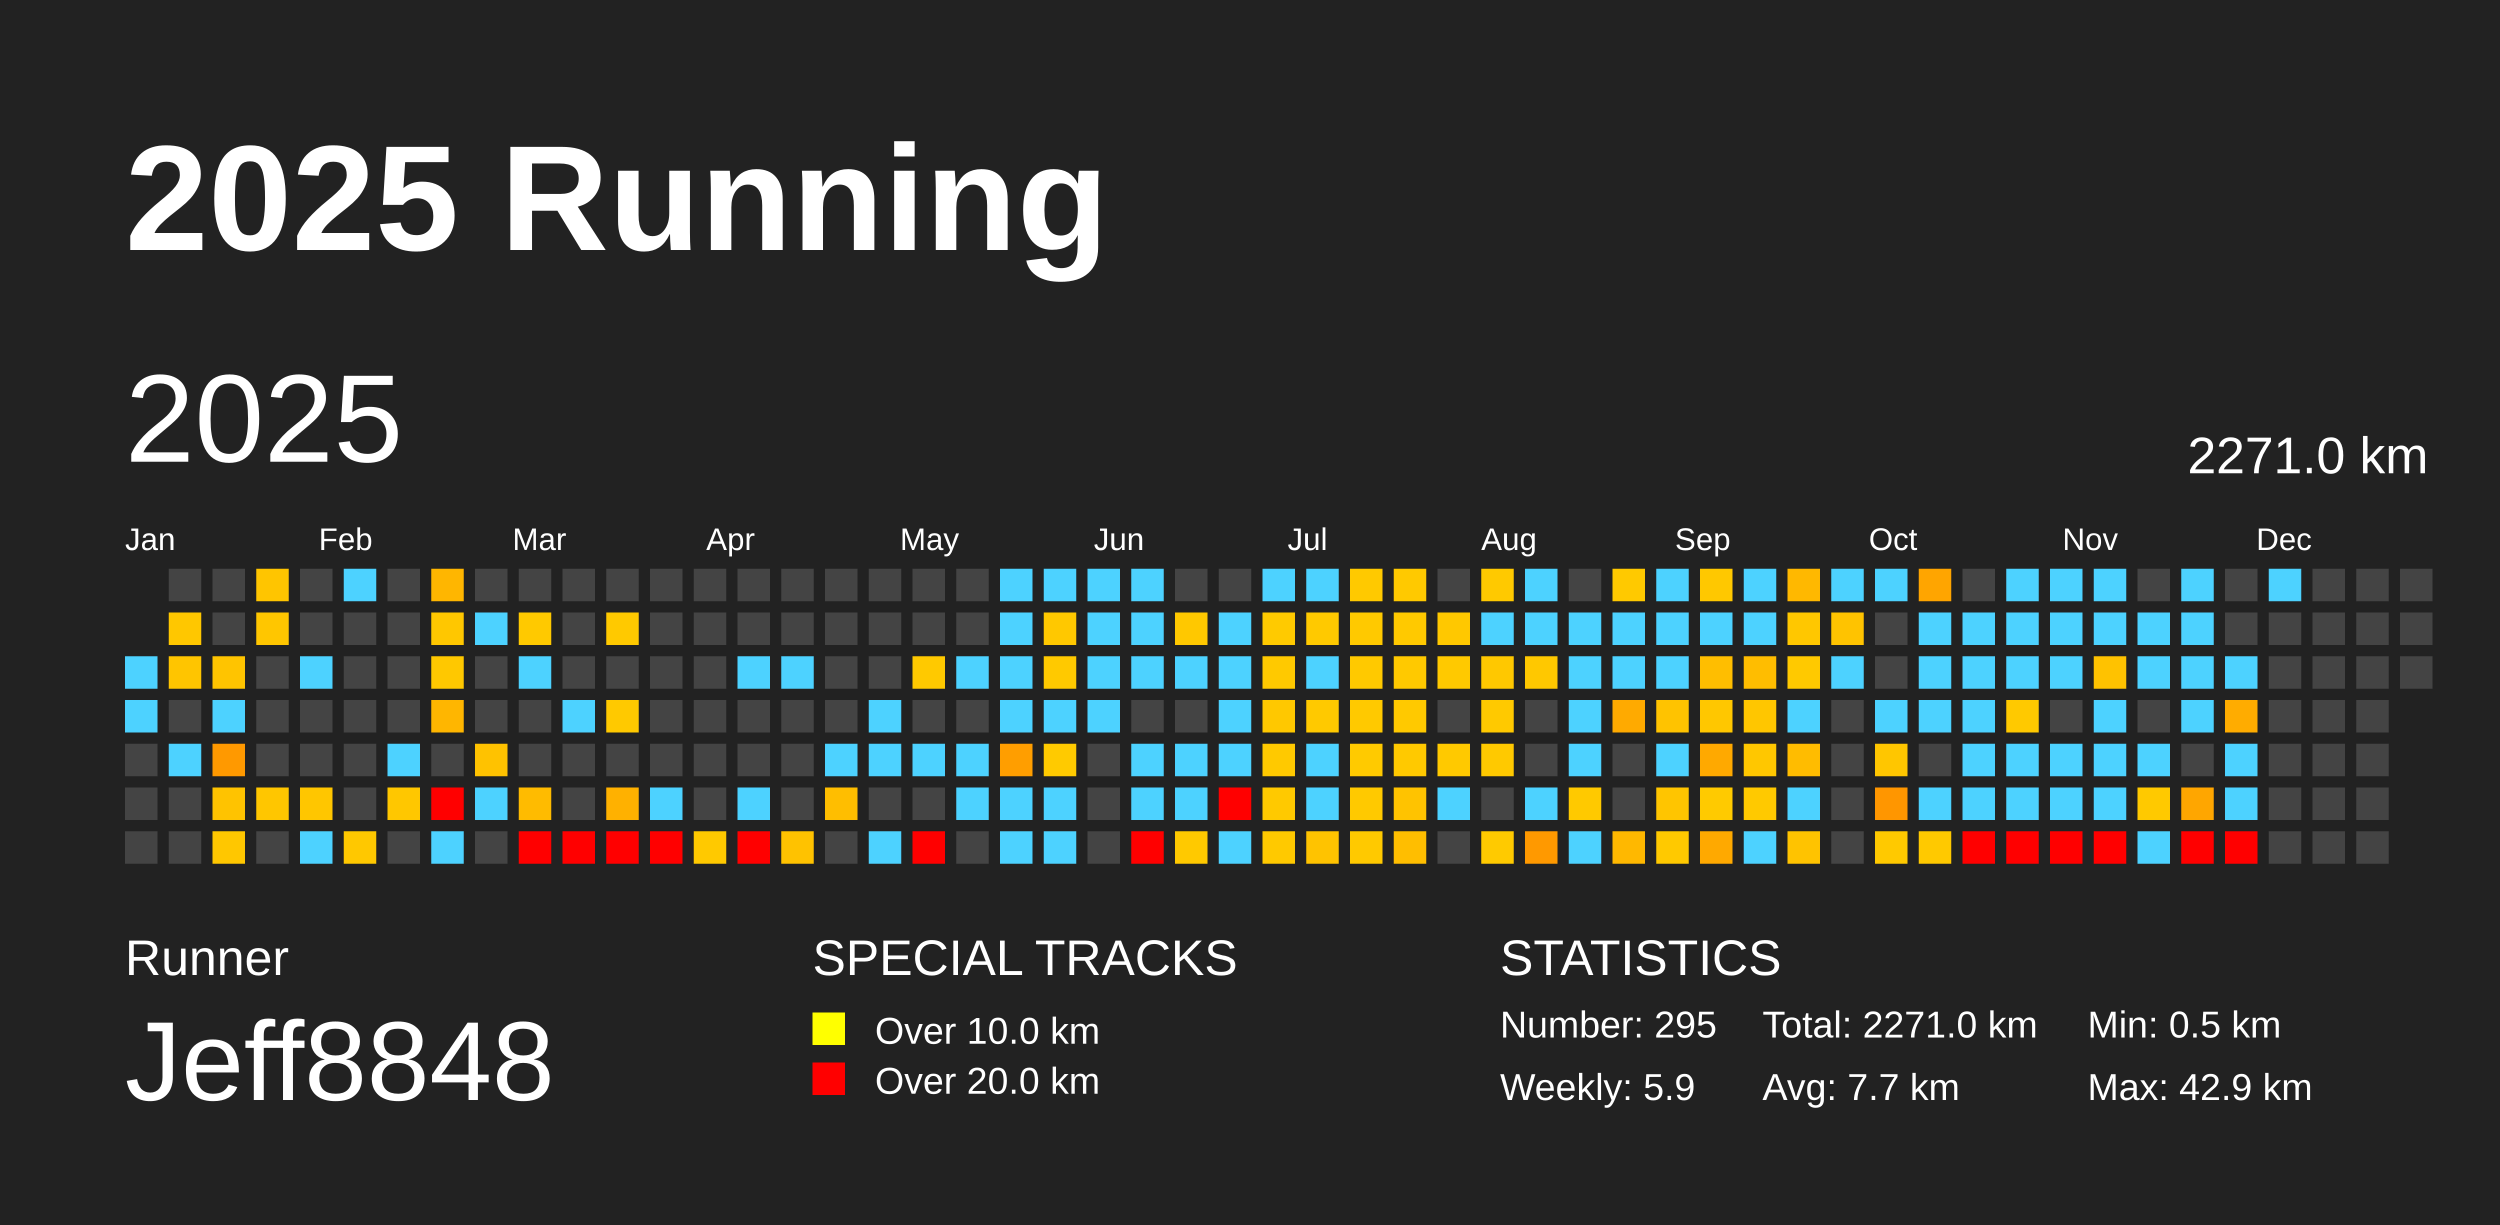
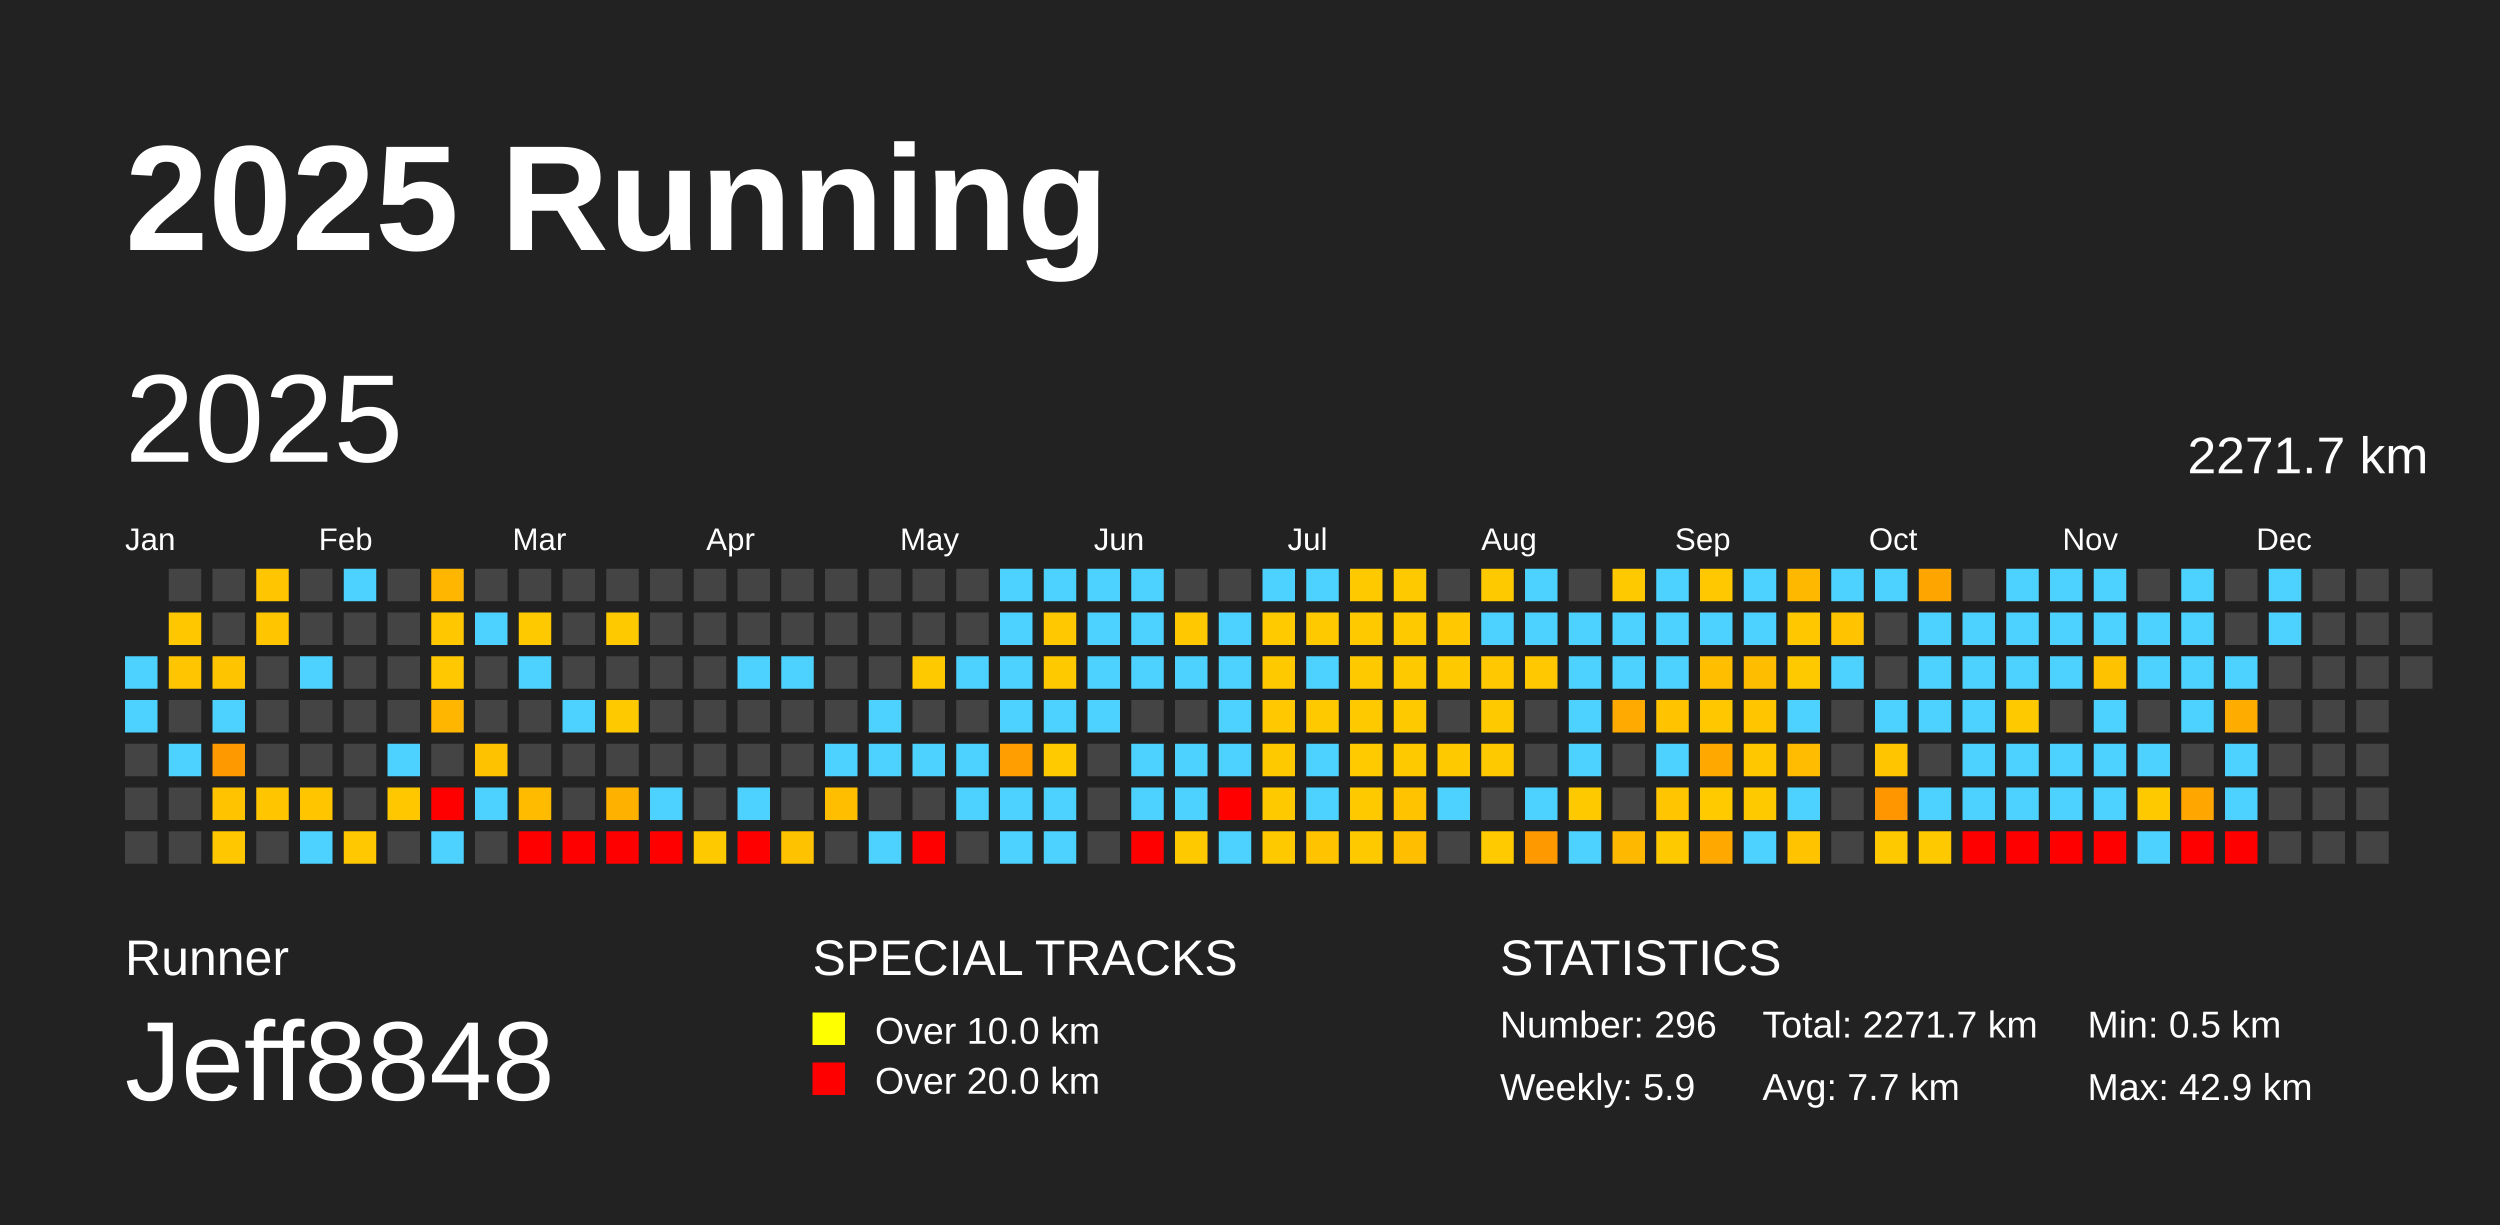
<svg xmlns="http://www.w3.org/2000/svg" baseProfile="full" height="98mm" version="1.1" viewBox="0,0,200,98" width="200mm">
  <defs />
  <rect fill="#222222" height="98" width="200" x="0" y="0" />
  <text fill="#FFFFFF" style="font-size:12px; font-family:Arial; font-weight:bold;" x="10" y="20">2025 Running</text>
  <text fill="#FFFFFF" style="font-size:4px; font-family:Arial" x="10" y="78">Runner</text>
  <text fill="#FFFFFF" style="font-size:9px; font-family:Arial" x="10" y="88">Jeff8848</text>
  <text fill="#FFFFFF" style="font-size:4px; font-family:Arial" x="65" y="78">SPECIAL TRACKS</text>
  <rect fill="yellow" height="2.6" width="2.6" x="65" y="81" />
  <text fill="#FFFFFF" style="font-size:3px; font-family:Arial" x="70" y="83.5">Over 10.0 km</text>
  <rect fill="red" height="2.6" width="2.6" x="65" y="85" />
  <text fill="#FFFFFF" style="font-size:3px; font-family:Arial" x="70" y="87.5">Over 20.0 km</text>
  <text fill="#FFFFFF" style="font-size:4px; font-family:Arial" x="120" y="78">STATISTICS</text>
-   <text fill="#FFFFFF" style="font-size:3px; font-family:Arial" x="120" y="83">Number: 295</text>
+   <text fill="#FFFFFF" style="font-size:3px; font-family:Arial" x="120" y="83">Number: 296</text>
  <text fill="#FFFFFF" style="font-size:3px; font-family:Arial" x="120" y="88">Weekly: 5.9</text>
-   <text fill="#FFFFFF" style="font-size:3px; font-family:Arial" x="141" y="83">Total: 2271.0 km</text>
+   <text fill="#FFFFFF" style="font-size:3px; font-family:Arial" x="141" y="83">Total: 2271.7 km</text>
  <text fill="#FFFFFF" style="font-size:3px; font-family:Arial" x="141" y="88">Avg: 7.7 km</text>
  <text fill="#FFFFFF" style="font-size:3px; font-family:Arial" x="167" y="83">Min: 0.5 km</text>
  <text fill="#FFFFFF" style="font-size:3px; font-family:Arial" x="167" y="88">Max: 42.9 km</text>
  <text dominant-baseline="hanging" fill="#FFFFFF" style="font-size:10.0px; font-family:Arial;" x="10" y="30">2025</text>
-   <text dominant-baseline="hanging" fill="#FFFFFF" style="font-size:4.125px; font-family:Arial;" x="175" y="35">2271.0 km</text>
+   <text dominant-baseline="hanging" fill="#FFFFFF" style="font-size:4.125px; font-family:Arial;" x="175" y="35">2271.7 km</text>
  <text fill="#FFFFFF" style="font-size:2.5px; font-family:Arial" x="10.0" y="44">Jan</text>
  <text fill="#FFFFFF" style="font-size:2.5px; font-family:Arial" x="25.5" y="44">Feb</text>
  <text fill="#FFFFFF" style="font-size:2.5px; font-family:Arial" x="41.0" y="44">Mar</text>
  <text fill="#FFFFFF" style="font-size:2.5px; font-family:Arial" x="56.5" y="44">Apr</text>
  <text fill="#FFFFFF" style="font-size:2.5px; font-family:Arial" x="72.0" y="44">May</text>
  <text fill="#FFFFFF" style="font-size:2.5px; font-family:Arial" x="87.5" y="44">Jun</text>
  <text fill="#FFFFFF" style="font-size:2.5px; font-family:Arial" x="103.0" y="44">Jul</text>
  <text fill="#FFFFFF" style="font-size:2.5px; font-family:Arial" x="118.5" y="44">Aug</text>
  <text fill="#FFFFFF" style="font-size:2.5px; font-family:Arial" x="134.0" y="44">Sep</text>
  <text fill="#FFFFFF" style="font-size:2.5px; font-family:Arial" x="149.5" y="44">Oct</text>
  <text fill="#FFFFFF" style="font-size:2.5px; font-family:Arial" x="165.0" y="44">Nov</text>
  <text fill="#FFFFFF" style="font-size:2.5px; font-family:Arial" x="180.5" y="44">Dec</text>
  <rect fill="#4dd2ff" height="2.6" width="2.6" x="10.0" y="52.5" />
  <rect fill="#4dd2ff" height="2.6" width="2.6" x="10.0" y="56.0" />
  <rect fill="#444444" height="2.6" width="2.6" x="10.0" y="59.5" />
  <rect fill="#444444" height="2.6" width="2.6" x="10.0" y="63.0" />
  <rect fill="#444444" height="2.6" width="2.6" x="10.0" y="66.5" />
  <rect fill="#444444" height="2.6" width="2.6" x="13.5" y="45.5" />
  <rect fill="#ffc700" height="2.6" width="2.6" x="13.5" y="49.0" />
  <rect fill="#ffc500" height="2.6" width="2.6" x="13.5" y="52.5" />
  <rect fill="#444444" height="2.6" width="2.6" x="13.5" y="56.0" />
  <rect fill="#4dd2ff" height="2.6" width="2.6" x="13.5" y="59.5" />
  <rect fill="#444444" height="2.6" width="2.6" x="13.5" y="63.0" />
  <rect fill="#444444" height="2.6" width="2.6" x="13.5" y="66.5" />
  <rect fill="#444444" height="2.6" width="2.6" x="17.0" y="45.5" />
  <rect fill="#444444" height="2.6" width="2.6" x="17.0" y="49.0" />
  <rect fill="#ffc400" height="2.6" width="2.6" x="17.0" y="52.5" />
  <rect fill="#4dd2ff" height="2.6" width="2.6" x="17.0" y="56.0" />
  <rect fill="#ff9900" height="2.6" width="2.6" x="17.0" y="59.5" />
  <rect fill="#ffc300" height="2.6" width="2.6" x="17.0" y="63.0" />
  <rect fill="#ffc700" height="2.6" width="2.6" x="17.0" y="66.5" />
  <rect fill="#ffc500" height="2.6" width="2.6" x="20.5" y="45.5" />
  <rect fill="#ffc600" height="2.6" width="2.6" x="20.5" y="49.0" />
  <rect fill="#444444" height="2.6" width="2.6" x="20.5" y="52.5" />
  <rect fill="#444444" height="2.6" width="2.6" x="20.5" y="56.0" />
  <rect fill="#444444" height="2.6" width="2.6" x="20.5" y="59.5" />
  <rect fill="#ffc600" height="2.6" width="2.6" x="20.5" y="63.0" />
  <rect fill="#444444" height="2.6" width="2.6" x="20.5" y="66.5" />
  <rect fill="#444444" height="2.6" width="2.6" x="24.0" y="45.5" />
  <rect fill="#444444" height="2.6" width="2.6" x="24.0" y="49.0" />
  <rect fill="#4dd2ff" height="2.6" width="2.6" x="24.0" y="52.5" />
  <rect fill="#444444" height="2.6" width="2.6" x="24.0" y="56.0" />
  <rect fill="#444444" height="2.6" width="2.6" x="24.0" y="59.5" />
  <rect fill="#ffc600" height="2.6" width="2.6" x="24.0" y="63.0" />
  <rect fill="#4dd2ff" height="2.6" width="2.6" x="24.0" y="66.5" />
  <rect fill="#4dd2ff" height="2.6" width="2.6" x="27.5" y="45.5" />
  <rect fill="#444444" height="2.6" width="2.6" x="27.5" y="49.0" />
  <rect fill="#444444" height="2.6" width="2.6" x="27.5" y="52.5" />
  <rect fill="#444444" height="2.6" width="2.6" x="27.5" y="56.0" />
  <rect fill="#444444" height="2.6" width="2.6" x="27.5" y="59.5" />
  <rect fill="#444444" height="2.6" width="2.6" x="27.5" y="63.0" />
  <rect fill="#ffc800" height="2.6" width="2.6" x="27.5" y="66.5" />
  <rect fill="#444444" height="2.6" width="2.6" x="31.0" y="45.5" />
  <rect fill="#444444" height="2.6" width="2.6" x="31.0" y="49.0" />
  <rect fill="#444444" height="2.6" width="2.6" x="31.0" y="52.5" />
  <rect fill="#444444" height="2.6" width="2.6" x="31.0" y="56.0" />
  <rect fill="#4dd2ff" height="2.6" width="2.6" x="31.0" y="59.5" />
  <rect fill="#ffc700" height="2.6" width="2.6" x="31.0" y="63.0" />
  <rect fill="#444444" height="2.6" width="2.6" x="31.0" y="66.5" />
  <rect fill="#ffb600" height="2.6" width="2.6" x="34.5" y="45.5" />
  <rect fill="#ffc700" height="2.6" width="2.6" x="34.5" y="49.0" />
  <rect fill="#ffc800" height="2.6" width="2.6" x="34.5" y="52.5" />
  <rect fill="#ffb600" height="2.6" width="2.6" x="34.5" y="56.0" />
  <rect fill="#444444" height="2.6" width="2.6" x="34.5" y="59.5" />
  <rect fill="red" height="2.6" width="2.6" x="34.5" y="63.0" />
  <rect fill="#4dd2ff" height="2.6" width="2.6" x="34.5" y="66.5" />
  <rect fill="#444444" height="2.6" width="2.6" x="38.0" y="45.5" />
  <rect fill="#4dd2ff" height="2.6" width="2.6" x="38.0" y="49.0" />
  <rect fill="#444444" height="2.6" width="2.6" x="38.0" y="52.5" />
  <rect fill="#444444" height="2.6" width="2.6" x="38.0" y="56.0" />
  <rect fill="#ffc200" height="2.6" width="2.6" x="38.0" y="59.5" />
  <rect fill="#4dd2ff" height="2.6" width="2.6" x="38.0" y="63.0" />
  <rect fill="#444444" height="2.6" width="2.6" x="38.0" y="66.5" />
  <rect fill="#444444" height="2.6" width="2.6" x="41.5" y="45.5" />
  <rect fill="#ffc900" height="2.6" width="2.6" x="41.5" y="49.0" />
  <rect fill="#4dd2ff" height="2.6" width="2.6" x="41.5" y="52.5" />
  <rect fill="#444444" height="2.6" width="2.6" x="41.5" y="56.0" />
  <rect fill="#444444" height="2.6" width="2.6" x="41.5" y="59.5" />
  <rect fill="#ffbb00" height="2.6" width="2.6" x="41.5" y="63.0" />
  <rect fill="red" height="2.6" width="2.6" x="41.5" y="66.5" />
  <rect fill="#444444" height="2.6" width="2.6" x="45.0" y="45.5" />
  <rect fill="#444444" height="2.6" width="2.6" x="45.0" y="49.0" />
  <rect fill="#444444" height="2.6" width="2.6" x="45.0" y="52.5" />
  <rect fill="#4dd2ff" height="2.6" width="2.6" x="45.0" y="56.0" />
  <rect fill="#444444" height="2.6" width="2.6" x="45.0" y="59.5" />
  <rect fill="#444444" height="2.6" width="2.6" x="45.0" y="63.0" />
  <rect fill="red" height="2.6" width="2.6" x="45.0" y="66.5" />
  <rect fill="#444444" height="2.6" width="2.6" x="48.5" y="45.5" />
  <rect fill="#ffc900" height="2.6" width="2.6" x="48.5" y="49.0" />
  <rect fill="#444444" height="2.6" width="2.6" x="48.5" y="52.5" />
  <rect fill="#ffc900" height="2.6" width="2.6" x="48.5" y="56.0" />
  <rect fill="#444444" height="2.6" width="2.6" x="48.5" y="59.5" />
  <rect fill="#ffb100" height="2.6" width="2.6" x="48.5" y="63.0" />
  <rect fill="red" height="2.6" width="2.6" x="48.5" y="66.5" />
  <rect fill="#444444" height="2.6" width="2.6" x="52.0" y="45.5" />
  <rect fill="#444444" height="2.6" width="2.6" x="52.0" y="49.0" />
  <rect fill="#444444" height="2.6" width="2.6" x="52.0" y="52.5" />
  <rect fill="#444444" height="2.6" width="2.6" x="52.0" y="56.0" />
  <rect fill="#444444" height="2.6" width="2.6" x="52.0" y="59.5" />
  <rect fill="#4dd2ff" height="2.6" width="2.6" x="52.0" y="63.0" />
  <rect fill="red" height="2.6" width="2.6" x="52.0" y="66.5" />
  <rect fill="#444444" height="2.6" width="2.6" x="55.5" y="45.5" />
  <rect fill="#444444" height="2.6" width="2.6" x="55.5" y="49.0" />
  <rect fill="#444444" height="2.6" width="2.6" x="55.5" y="52.5" />
  <rect fill="#444444" height="2.6" width="2.6" x="55.5" y="56.0" />
  <rect fill="#444444" height="2.6" width="2.6" x="55.5" y="59.5" />
  <rect fill="#444444" height="2.6" width="2.6" x="55.5" y="63.0" />
  <rect fill="#ffc900" height="2.6" width="2.6" x="55.5" y="66.5" />
  <rect fill="#444444" height="2.6" width="2.6" x="59.0" y="45.5" />
  <rect fill="#444444" height="2.6" width="2.6" x="59.0" y="49.0" />
  <rect fill="#4dd2ff" height="2.6" width="2.6" x="59.0" y="52.5" />
  <rect fill="#444444" height="2.6" width="2.6" x="59.0" y="56.0" />
  <rect fill="#444444" height="2.6" width="2.6" x="59.0" y="59.5" />
  <rect fill="#4dd2ff" height="2.6" width="2.6" x="59.0" y="63.0" />
  <rect fill="red" height="2.6" width="2.6" x="59.0" y="66.5" />
  <rect fill="#444444" height="2.6" width="2.6" x="62.5" y="45.5" />
  <rect fill="#444444" height="2.6" width="2.6" x="62.5" y="49.0" />
  <rect fill="#4dd2ff" height="2.6" width="2.6" x="62.5" y="52.5" />
  <rect fill="#444444" height="2.6" width="2.6" x="62.5" y="56.0" />
  <rect fill="#444444" height="2.6" width="2.6" x="62.5" y="59.5" />
  <rect fill="#444444" height="2.6" width="2.6" x="62.5" y="63.0" />
  <rect fill="#ffc200" height="2.6" width="2.6" x="62.5" y="66.5" />
  <rect fill="#444444" height="2.6" width="2.6" x="66.0" y="45.5" />
  <rect fill="#444444" height="2.6" width="2.6" x="66.0" y="49.0" />
  <rect fill="#444444" height="2.6" width="2.6" x="66.0" y="52.5" />
  <rect fill="#444444" height="2.6" width="2.6" x="66.0" y="56.0" />
  <rect fill="#4dd2ff" height="2.6" width="2.6" x="66.0" y="59.5" />
  <rect fill="#ffbe00" height="2.6" width="2.6" x="66.0" y="63.0" />
  <rect fill="#444444" height="2.6" width="2.6" x="66.0" y="66.5" />
  <rect fill="#444444" height="2.6" width="2.6" x="69.5" y="45.5" />
  <rect fill="#444444" height="2.6" width="2.6" x="69.5" y="49.0" />
  <rect fill="#444444" height="2.6" width="2.6" x="69.5" y="52.5" />
  <rect fill="#4dd2ff" height="2.6" width="2.6" x="69.5" y="56.0" />
  <rect fill="#4dd2ff" height="2.6" width="2.6" x="69.5" y="59.5" />
  <rect fill="#444444" height="2.6" width="2.6" x="69.5" y="63.0" />
  <rect fill="#4dd2ff" height="2.6" width="2.6" x="69.5" y="66.5" />
  <rect fill="#444444" height="2.6" width="2.6" x="73.0" y="45.5" />
  <rect fill="#444444" height="2.6" width="2.6" x="73.0" y="49.0" />
  <rect fill="#ffc900" height="2.6" width="2.6" x="73.0" y="52.5" />
  <rect fill="#444444" height="2.6" width="2.6" x="73.0" y="56.0" />
  <rect fill="#4dd2ff" height="2.6" width="2.6" x="73.0" y="59.5" />
  <rect fill="#444444" height="2.6" width="2.6" x="73.0" y="63.0" />
  <rect fill="red" height="2.6" width="2.6" x="73.0" y="66.5" />
  <rect fill="#444444" height="2.6" width="2.6" x="76.5" y="45.5" />
  <rect fill="#444444" height="2.6" width="2.6" x="76.5" y="49.0" />
  <rect fill="#4dd2ff" height="2.6" width="2.6" x="76.5" y="52.5" />
  <rect fill="#444444" height="2.6" width="2.6" x="76.5" y="56.0" />
  <rect fill="#4dd2ff" height="2.6" width="2.6" x="76.5" y="59.5" />
  <rect fill="#4dd2ff" height="2.6" width="2.6" x="76.5" y="63.0" />
  <rect fill="#444444" height="2.6" width="2.6" x="76.5" y="66.5" />
  <rect fill="#4dd2ff" height="2.6" width="2.6" x="80.0" y="45.5" />
  <rect fill="#4dd2ff" height="2.6" width="2.6" x="80.0" y="49.0" />
  <rect fill="#4dd2ff" height="2.6" width="2.6" x="80.0" y="52.5" />
  <rect fill="#4dd2ff" height="2.6" width="2.6" x="80.0" y="56.0" />
  <rect fill="#ff9e00" height="2.6" width="2.6" x="80.0" y="59.5" />
  <rect fill="#4dd2ff" height="2.6" width="2.6" x="80.0" y="63.0" />
  <rect fill="#4dd2ff" height="2.6" width="2.6" x="80.0" y="66.5" />
  <rect fill="#4dd2ff" height="2.6" width="2.6" x="83.5" y="45.5" />
  <rect fill="#ffc800" height="2.6" width="2.6" x="83.5" y="49.0" />
  <rect fill="#ffc900" height="2.6" width="2.6" x="83.5" y="52.5" />
  <rect fill="#4dd2ff" height="2.6" width="2.6" x="83.5" y="56.0" />
  <rect fill="#ffca00" height="2.6" width="2.6" x="83.5" y="59.5" />
  <rect fill="#4dd2ff" height="2.6" width="2.6" x="83.5" y="63.0" />
  <rect fill="#4dd2ff" height="2.6" width="2.6" x="83.5" y="66.5" />
  <rect fill="#4dd2ff" height="2.6" width="2.6" x="87.0" y="45.5" />
  <rect fill="#4dd2ff" height="2.6" width="2.6" x="87.0" y="49.0" />
  <rect fill="#4dd2ff" height="2.6" width="2.6" x="87.0" y="52.5" />
  <rect fill="#4dd2ff" height="2.6" width="2.6" x="87.0" y="56.0" />
  <rect fill="#444444" height="2.6" width="2.6" x="87.0" y="59.5" />
  <rect fill="#444444" height="2.6" width="2.6" x="87.0" y="63.0" />
  <rect fill="#444444" height="2.6" width="2.6" x="87.0" y="66.5" />
  <rect fill="#4dd2ff" height="2.6" width="2.6" x="90.5" y="45.5" />
  <rect fill="#4dd2ff" height="2.6" width="2.6" x="90.5" y="49.0" />
  <rect fill="#4dd2ff" height="2.6" width="2.6" x="90.5" y="52.5" />
  <rect fill="#444444" height="2.6" width="2.6" x="90.5" y="56.0" />
  <rect fill="#4dd2ff" height="2.6" width="2.6" x="90.5" y="59.5" />
  <rect fill="#4dd2ff" height="2.6" width="2.6" x="90.5" y="63.0" />
  <rect fill="red" height="2.6" width="2.6" x="90.5" y="66.5" />
  <rect fill="#444444" height="2.6" width="2.6" x="94.0" y="45.5" />
  <rect fill="#ffc800" height="2.6" width="2.6" x="94.0" y="49.0" />
  <rect fill="#4dd2ff" height="2.6" width="2.6" x="94.0" y="52.5" />
  <rect fill="#444444" height="2.6" width="2.6" x="94.0" y="56.0" />
  <rect fill="#4dd2ff" height="2.6" width="2.6" x="94.0" y="59.5" />
  <rect fill="#4dd2ff" height="2.6" width="2.6" x="94.0" y="63.0" />
  <rect fill="#ffc900" height="2.6" width="2.6" x="94.0" y="66.5" />
  <rect fill="#444444" height="2.6" width="2.6" x="97.5" y="45.5" />
  <rect fill="#4dd2ff" height="2.6" width="2.6" x="97.5" y="49.0" />
  <rect fill="#4dd2ff" height="2.6" width="2.6" x="97.5" y="52.5" />
  <rect fill="#4dd2ff" height="2.6" width="2.6" x="97.5" y="56.0" />
  <rect fill="#4dd2ff" height="2.6" width="2.6" x="97.5" y="59.5" />
  <rect fill="red" height="2.6" width="2.6" x="97.5" y="63.0" />
  <rect fill="#4dd2ff" height="2.6" width="2.6" x="97.5" y="66.5" />
  <rect fill="#4dd2ff" height="2.6" width="2.6" x="101.0" y="45.5" />
  <rect fill="#ffca00" height="2.6" width="2.6" x="101.0" y="49.0" />
  <rect fill="#ffc900" height="2.6" width="2.6" x="101.0" y="52.5" />
  <rect fill="#ffc800" height="2.6" width="2.6" x="101.0" y="56.0" />
  <rect fill="#ffc900" height="2.6" width="2.6" x="101.0" y="59.5" />
  <rect fill="#ffc900" height="2.6" width="2.6" x="101.0" y="63.0" />
  <rect fill="#ffc900" height="2.6" width="2.6" x="101.0" y="66.5" />
  <rect fill="#4dd2ff" height="2.6" width="2.6" x="104.5" y="45.5" />
  <rect fill="#ffc900" height="2.6" width="2.6" x="104.5" y="49.0" />
  <rect fill="#4dd2ff" height="2.6" width="2.6" x="104.5" y="52.5" />
  <rect fill="#ffc900" height="2.6" width="2.6" x="104.5" y="56.0" />
  <rect fill="#4dd2ff" height="2.6" width="2.6" x="104.5" y="59.5" />
  <rect fill="#4dd2ff" height="2.6" width="2.6" x="104.5" y="63.0" />
  <rect fill="#ffc300" height="2.6" width="2.6" x="104.5" y="66.5" />
  <rect fill="#ffc900" height="2.6" width="2.6" x="108.0" y="45.5" />
  <rect fill="#ffc900" height="2.6" width="2.6" x="108.0" y="49.0" />
  <rect fill="#ffc900" height="2.6" width="2.6" x="108.0" y="52.5" />
  <rect fill="#ffc900" height="2.6" width="2.6" x="108.0" y="56.0" />
  <rect fill="#ffca00" height="2.6" width="2.6" x="108.0" y="59.5" />
  <rect fill="#ffc900" height="2.6" width="2.6" x="108.0" y="63.0" />
  <rect fill="#ffc900" height="2.6" width="2.6" x="108.0" y="66.5" />
  <rect fill="#ffc900" height="2.6" width="2.6" x="111.5" y="45.5" />
  <rect fill="#ffc900" height="2.6" width="2.6" x="111.5" y="49.0" />
  <rect fill="#ffc900" height="2.6" width="2.6" x="111.5" y="52.5" />
  <rect fill="#ffc900" height="2.6" width="2.6" x="111.5" y="56.0" />
  <rect fill="#ffc900" height="2.6" width="2.6" x="111.5" y="59.5" />
  <rect fill="#ffc300" height="2.6" width="2.6" x="111.5" y="63.0" />
  <rect fill="#ffbe00" height="2.6" width="2.6" x="111.5" y="66.5" />
  <rect fill="#444444" height="2.6" width="2.6" x="115.0" y="45.5" />
  <rect fill="#ffc800" height="2.6" width="2.6" x="115.0" y="49.0" />
  <rect fill="#ffc900" height="2.6" width="2.6" x="115.0" y="52.5" />
  <rect fill="#444444" height="2.6" width="2.6" x="115.0" y="56.0" />
  <rect fill="#ffc900" height="2.6" width="2.6" x="115.0" y="59.5" />
  <rect fill="#4dd2ff" height="2.6" width="2.6" x="115.0" y="63.0" />
  <rect fill="#444444" height="2.6" width="2.6" x="115.0" y="66.5" />
  <rect fill="#ffc900" height="2.6" width="2.6" x="118.5" y="45.5" />
  <rect fill="#4dd2ff" height="2.6" width="2.6" x="118.5" y="49.0" />
  <rect fill="#ffc800" height="2.6" width="2.6" x="118.5" y="52.5" />
  <rect fill="#ffc900" height="2.6" width="2.6" x="118.5" y="56.0" />
  <rect fill="#ffc900" height="2.6" width="2.6" x="118.5" y="59.5" />
  <rect fill="#444444" height="2.6" width="2.6" x="118.5" y="63.0" />
  <rect fill="#ffca00" height="2.6" width="2.6" x="118.5" y="66.5" />
  <rect fill="#4dd2ff" height="2.6" width="2.6" x="122.0" y="45.5" />
  <rect fill="#4dd2ff" height="2.6" width="2.6" x="122.0" y="49.0" />
  <rect fill="#ffc800" height="2.6" width="2.6" x="122.0" y="52.5" />
  <rect fill="#444444" height="2.6" width="2.6" x="122.0" y="56.0" />
  <rect fill="#444444" height="2.6" width="2.6" x="122.0" y="59.5" />
  <rect fill="#4dd2ff" height="2.6" width="2.6" x="122.0" y="63.0" />
  <rect fill="#ff9900" height="2.6" width="2.6" x="122.0" y="66.5" />
  <rect fill="#444444" height="2.6" width="2.6" x="125.5" y="45.5" />
  <rect fill="#4dd2ff" height="2.6" width="2.6" x="125.5" y="49.0" />
  <rect fill="#4dd2ff" height="2.6" width="2.6" x="125.5" y="52.5" />
  <rect fill="#4dd2ff" height="2.6" width="2.6" x="125.5" y="56.0" />
  <rect fill="#4dd2ff" height="2.6" width="2.6" x="125.5" y="59.5" />
  <rect fill="#ffc900" height="2.6" width="2.6" x="125.5" y="63.0" />
  <rect fill="#4dd2ff" height="2.6" width="2.6" x="125.5" y="66.5" />
  <rect fill="#ffc900" height="2.6" width="2.6" x="129.0" y="45.5" />
  <rect fill="#4dd2ff" height="2.6" width="2.6" x="129.0" y="49.0" />
  <rect fill="#4dd2ff" height="2.6" width="2.6" x="129.0" y="52.5" />
  <rect fill="#ffaa00" height="2.6" width="2.6" x="129.0" y="56.0" />
  <rect fill="#444444" height="2.6" width="2.6" x="129.0" y="59.5" />
  <rect fill="#444444" height="2.6" width="2.6" x="129.0" y="63.0" />
  <rect fill="#ffb800" height="2.6" width="2.6" x="129.0" y="66.5" />
  <rect fill="#4dd2ff" height="2.6" width="2.6" x="132.5" y="45.5" />
  <rect fill="#4dd2ff" height="2.6" width="2.6" x="132.5" y="49.0" />
  <rect fill="#4dd2ff" height="2.6" width="2.6" x="132.5" y="52.5" />
  <rect fill="#ffc300" height="2.6" width="2.6" x="132.5" y="56.0" />
  <rect fill="#4dd2ff" height="2.6" width="2.6" x="132.5" y="59.5" />
  <rect fill="#ffc500" height="2.6" width="2.6" x="132.5" y="63.0" />
  <rect fill="#ffc900" height="2.6" width="2.6" x="132.5" y="66.5" />
  <rect fill="#ffc800" height="2.6" width="2.6" x="136.0" y="45.5" />
  <rect fill="#4dd2ff" height="2.6" width="2.6" x="136.0" y="49.0" />
  <rect fill="#ffbe00" height="2.6" width="2.6" x="136.0" y="52.5" />
  <rect fill="#ffc700" height="2.6" width="2.6" x="136.0" y="56.0" />
  <rect fill="#ffa900" height="2.6" width="2.6" x="136.0" y="59.5" />
  <rect fill="#ffca00" height="2.6" width="2.6" x="136.0" y="63.0" />
  <rect fill="#ffa900" height="2.6" width="2.6" x="136.0" y="66.5" />
  <rect fill="#4dd2ff" height="2.6" width="2.6" x="139.5" y="45.5" />
  <rect fill="#4dd2ff" height="2.6" width="2.6" x="139.5" y="49.0" />
  <rect fill="#ffbd00" height="2.6" width="2.6" x="139.5" y="52.5" />
  <rect fill="#ffc600" height="2.6" width="2.6" x="139.5" y="56.0" />
  <rect fill="#ffc700" height="2.6" width="2.6" x="139.5" y="59.5" />
  <rect fill="#ffc900" height="2.6" width="2.6" x="139.5" y="63.0" />
  <rect fill="#4dd2ff" height="2.6" width="2.6" x="139.5" y="66.5" />
  <rect fill="#ffb800" height="2.6" width="2.6" x="143.0" y="45.5" />
  <rect fill="#ffc700" height="2.6" width="2.6" x="143.0" y="49.0" />
  <rect fill="#ffc900" height="2.6" width="2.6" x="143.0" y="52.5" />
  <rect fill="#4dd2ff" height="2.6" width="2.6" x="143.0" y="56.0" />
  <rect fill="#ffbc00" height="2.6" width="2.6" x="143.0" y="59.5" />
  <rect fill="#4dd2ff" height="2.6" width="2.6" x="143.0" y="63.0" />
  <rect fill="#ffc300" height="2.6" width="2.6" x="143.0" y="66.5" />
  <rect fill="#4dd2ff" height="2.6" width="2.6" x="146.5" y="45.5" />
  <rect fill="#ffc300" height="2.6" width="2.6" x="146.5" y="49.0" />
  <rect fill="#4dd2ff" height="2.6" width="2.6" x="146.5" y="52.5" />
  <rect fill="#444444" height="2.6" width="2.6" x="146.5" y="56.0" />
  <rect fill="#444444" height="2.6" width="2.6" x="146.5" y="59.5" />
  <rect fill="#444444" height="2.6" width="2.6" x="146.5" y="63.0" />
  <rect fill="#444444" height="2.6" width="2.6" x="146.5" y="66.5" />
  <rect fill="#4dd2ff" height="2.6" width="2.6" x="150.0" y="45.5" />
  <rect fill="#444444" height="2.6" width="2.6" x="150.0" y="49.0" />
  <rect fill="#444444" height="2.6" width="2.6" x="150.0" y="52.5" />
  <rect fill="#4dd2ff" height="2.6" width="2.6" x="150.0" y="56.0" />
  <rect fill="#ffc600" height="2.6" width="2.6" x="150.0" y="59.5" />
  <rect fill="#ff9600" height="2.6" width="2.6" x="150.0" y="63.0" />
  <rect fill="#ffc900" height="2.6" width="2.6" x="150.0" y="66.5" />
  <rect fill="#ffa500" height="2.6" width="2.6" x="153.5" y="45.5" />
  <rect fill="#4dd2ff" height="2.6" width="2.6" x="153.5" y="49.0" />
  <rect fill="#4dd2ff" height="2.6" width="2.6" x="153.5" y="52.5" />
  <rect fill="#4dd2ff" height="2.6" width="2.6" x="153.5" y="56.0" />
  <rect fill="#444444" height="2.6" width="2.6" x="153.5" y="59.5" />
  <rect fill="#4dd2ff" height="2.6" width="2.6" x="153.5" y="63.0" />
  <rect fill="#ffc900" height="2.6" width="2.6" x="153.5" y="66.5" />
  <rect fill="#444444" height="2.6" width="2.6" x="157.0" y="45.5" />
  <rect fill="#4dd2ff" height="2.6" width="2.6" x="157.0" y="49.0" />
  <rect fill="#4dd2ff" height="2.6" width="2.6" x="157.0" y="52.5" />
  <rect fill="#4dd2ff" height="2.6" width="2.6" x="157.0" y="56.0" />
  <rect fill="#4dd2ff" height="2.6" width="2.6" x="157.0" y="59.5" />
  <rect fill="#4dd2ff" height="2.6" width="2.6" x="157.0" y="63.0" />
  <rect fill="red" height="2.6" width="2.6" x="157.0" y="66.5" />
  <rect fill="#4dd2ff" height="2.6" width="2.6" x="160.5" y="45.5" />
  <rect fill="#4dd2ff" height="2.6" width="2.6" x="160.5" y="49.0" />
  <rect fill="#4dd2ff" height="2.6" width="2.6" x="160.5" y="52.5" />
  <rect fill="#ffc900" height="2.6" width="2.6" x="160.5" y="56.0" />
  <rect fill="#4dd2ff" height="2.6" width="2.6" x="160.5" y="59.5" />
  <rect fill="#4dd2ff" height="2.6" width="2.6" x="160.5" y="63.0" />
  <rect fill="red" height="2.6" width="2.6" x="160.5" y="66.5" />
  <rect fill="#4dd2ff" height="2.6" width="2.6" x="164.0" y="45.5" />
  <rect fill="#4dd2ff" height="2.6" width="2.6" x="164.0" y="49.0" />
  <rect fill="#4dd2ff" height="2.6" width="2.6" x="164.0" y="52.5" />
  <rect fill="#444444" height="2.6" width="2.6" x="164.0" y="56.0" />
  <rect fill="#4dd2ff" height="2.6" width="2.6" x="164.0" y="59.5" />
  <rect fill="#4dd2ff" height="2.6" width="2.6" x="164.0" y="63.0" />
  <rect fill="red" height="2.6" width="2.6" x="164.0" y="66.5" />
  <rect fill="#4dd2ff" height="2.6" width="2.6" x="167.5" y="45.5" />
  <rect fill="#4dd2ff" height="2.6" width="2.6" x="167.5" y="49.0" />
  <rect fill="#ffc200" height="2.6" width="2.6" x="167.5" y="52.5" />
  <rect fill="#4dd2ff" height="2.6" width="2.6" x="167.5" y="56.0" />
  <rect fill="#4dd2ff" height="2.6" width="2.6" x="167.5" y="59.5" />
  <rect fill="#4dd2ff" height="2.6" width="2.6" x="167.5" y="63.0" />
  <rect fill="red" height="2.6" width="2.6" x="167.5" y="66.5" />
  <rect fill="#444444" height="2.6" width="2.6" x="171.0" y="45.5" />
  <rect fill="#4dd2ff" height="2.6" width="2.6" x="171.0" y="49.0" />
  <rect fill="#4dd2ff" height="2.6" width="2.6" x="171.0" y="52.5" />
  <rect fill="#444444" height="2.6" width="2.6" x="171.0" y="56.0" />
  <rect fill="#4dd2ff" height="2.6" width="2.6" x="171.0" y="59.5" />
  <rect fill="#ffc900" height="2.6" width="2.6" x="171.0" y="63.0" />
  <rect fill="#4dd2ff" height="2.6" width="2.6" x="171.0" y="66.5" />
  <rect fill="#4dd2ff" height="2.6" width="2.6" x="174.5" y="45.5" />
  <rect fill="#4dd2ff" height="2.6" width="2.6" x="174.5" y="49.0" />
  <rect fill="#4dd2ff" height="2.6" width="2.6" x="174.5" y="52.5" />
  <rect fill="#4dd2ff" height="2.6" width="2.6" x="174.5" y="56.0" />
  <rect fill="#444444" height="2.6" width="2.6" x="174.5" y="59.5" />
  <rect fill="#ffa600" height="2.6" width="2.6" x="174.5" y="63.0" />
  <rect fill="red" height="2.6" width="2.6" x="174.5" y="66.5" />
  <rect fill="#444444" height="2.6" width="2.6" x="178.0" y="45.5" />
  <rect fill="#444444" height="2.6" width="2.6" x="178.0" y="49.0" />
  <rect fill="#4dd2ff" height="2.6" width="2.6" x="178.0" y="52.5" />
  <rect fill="#ffac00" height="2.6" width="2.6" x="178.0" y="56.0" />
  <rect fill="#4dd2ff" height="2.6" width="2.6" x="178.0" y="59.5" />
  <rect fill="#4dd2ff" height="2.6" width="2.6" x="178.0" y="63.0" />
  <rect fill="red" height="2.6" width="2.6" x="178.0" y="66.5" />
  <rect fill="#4dd2ff" height="2.6" width="2.6" x="181.5" y="45.5" />
-   <rect fill="#444444" height="2.6" width="2.6" x="181.5" y="49.0" />
+   <rect fill="#4dd2ff" height="2.6" width="2.6" x="181.5" y="49.0" />
  <rect fill="#444444" height="2.6" width="2.6" x="181.5" y="52.5" />
  <rect fill="#444444" height="2.6" width="2.6" x="181.5" y="56.0" />
  <rect fill="#444444" height="2.6" width="2.6" x="181.5" y="59.5" />
  <rect fill="#444444" height="2.6" width="2.6" x="181.5" y="63.0" />
  <rect fill="#444444" height="2.6" width="2.6" x="181.5" y="66.5" />
  <rect fill="#444444" height="2.6" width="2.6" x="185.0" y="45.5" />
  <rect fill="#444444" height="2.6" width="2.6" x="185.0" y="49.0" />
  <rect fill="#444444" height="2.6" width="2.6" x="185.0" y="52.5" />
  <rect fill="#444444" height="2.6" width="2.6" x="185.0" y="56.0" />
  <rect fill="#444444" height="2.6" width="2.6" x="185.0" y="59.5" />
  <rect fill="#444444" height="2.6" width="2.6" x="185.0" y="63.0" />
  <rect fill="#444444" height="2.6" width="2.6" x="185.0" y="66.5" />
  <rect fill="#444444" height="2.6" width="2.6" x="188.5" y="45.5" />
  <rect fill="#444444" height="2.6" width="2.6" x="188.5" y="49.0" />
  <rect fill="#444444" height="2.6" width="2.6" x="188.5" y="52.5" />
  <rect fill="#444444" height="2.6" width="2.6" x="188.5" y="56.0" />
  <rect fill="#444444" height="2.6" width="2.6" x="188.5" y="59.5" />
  <rect fill="#444444" height="2.6" width="2.6" x="188.5" y="63.0" />
  <rect fill="#444444" height="2.6" width="2.6" x="188.5" y="66.5" />
  <rect fill="#444444" height="2.6" width="2.6" x="192.0" y="45.5" />
  <rect fill="#444444" height="2.6" width="2.6" x="192.0" y="49.0" />
  <rect fill="#444444" height="2.6" width="2.6" x="192.0" y="52.5" />
</svg>
